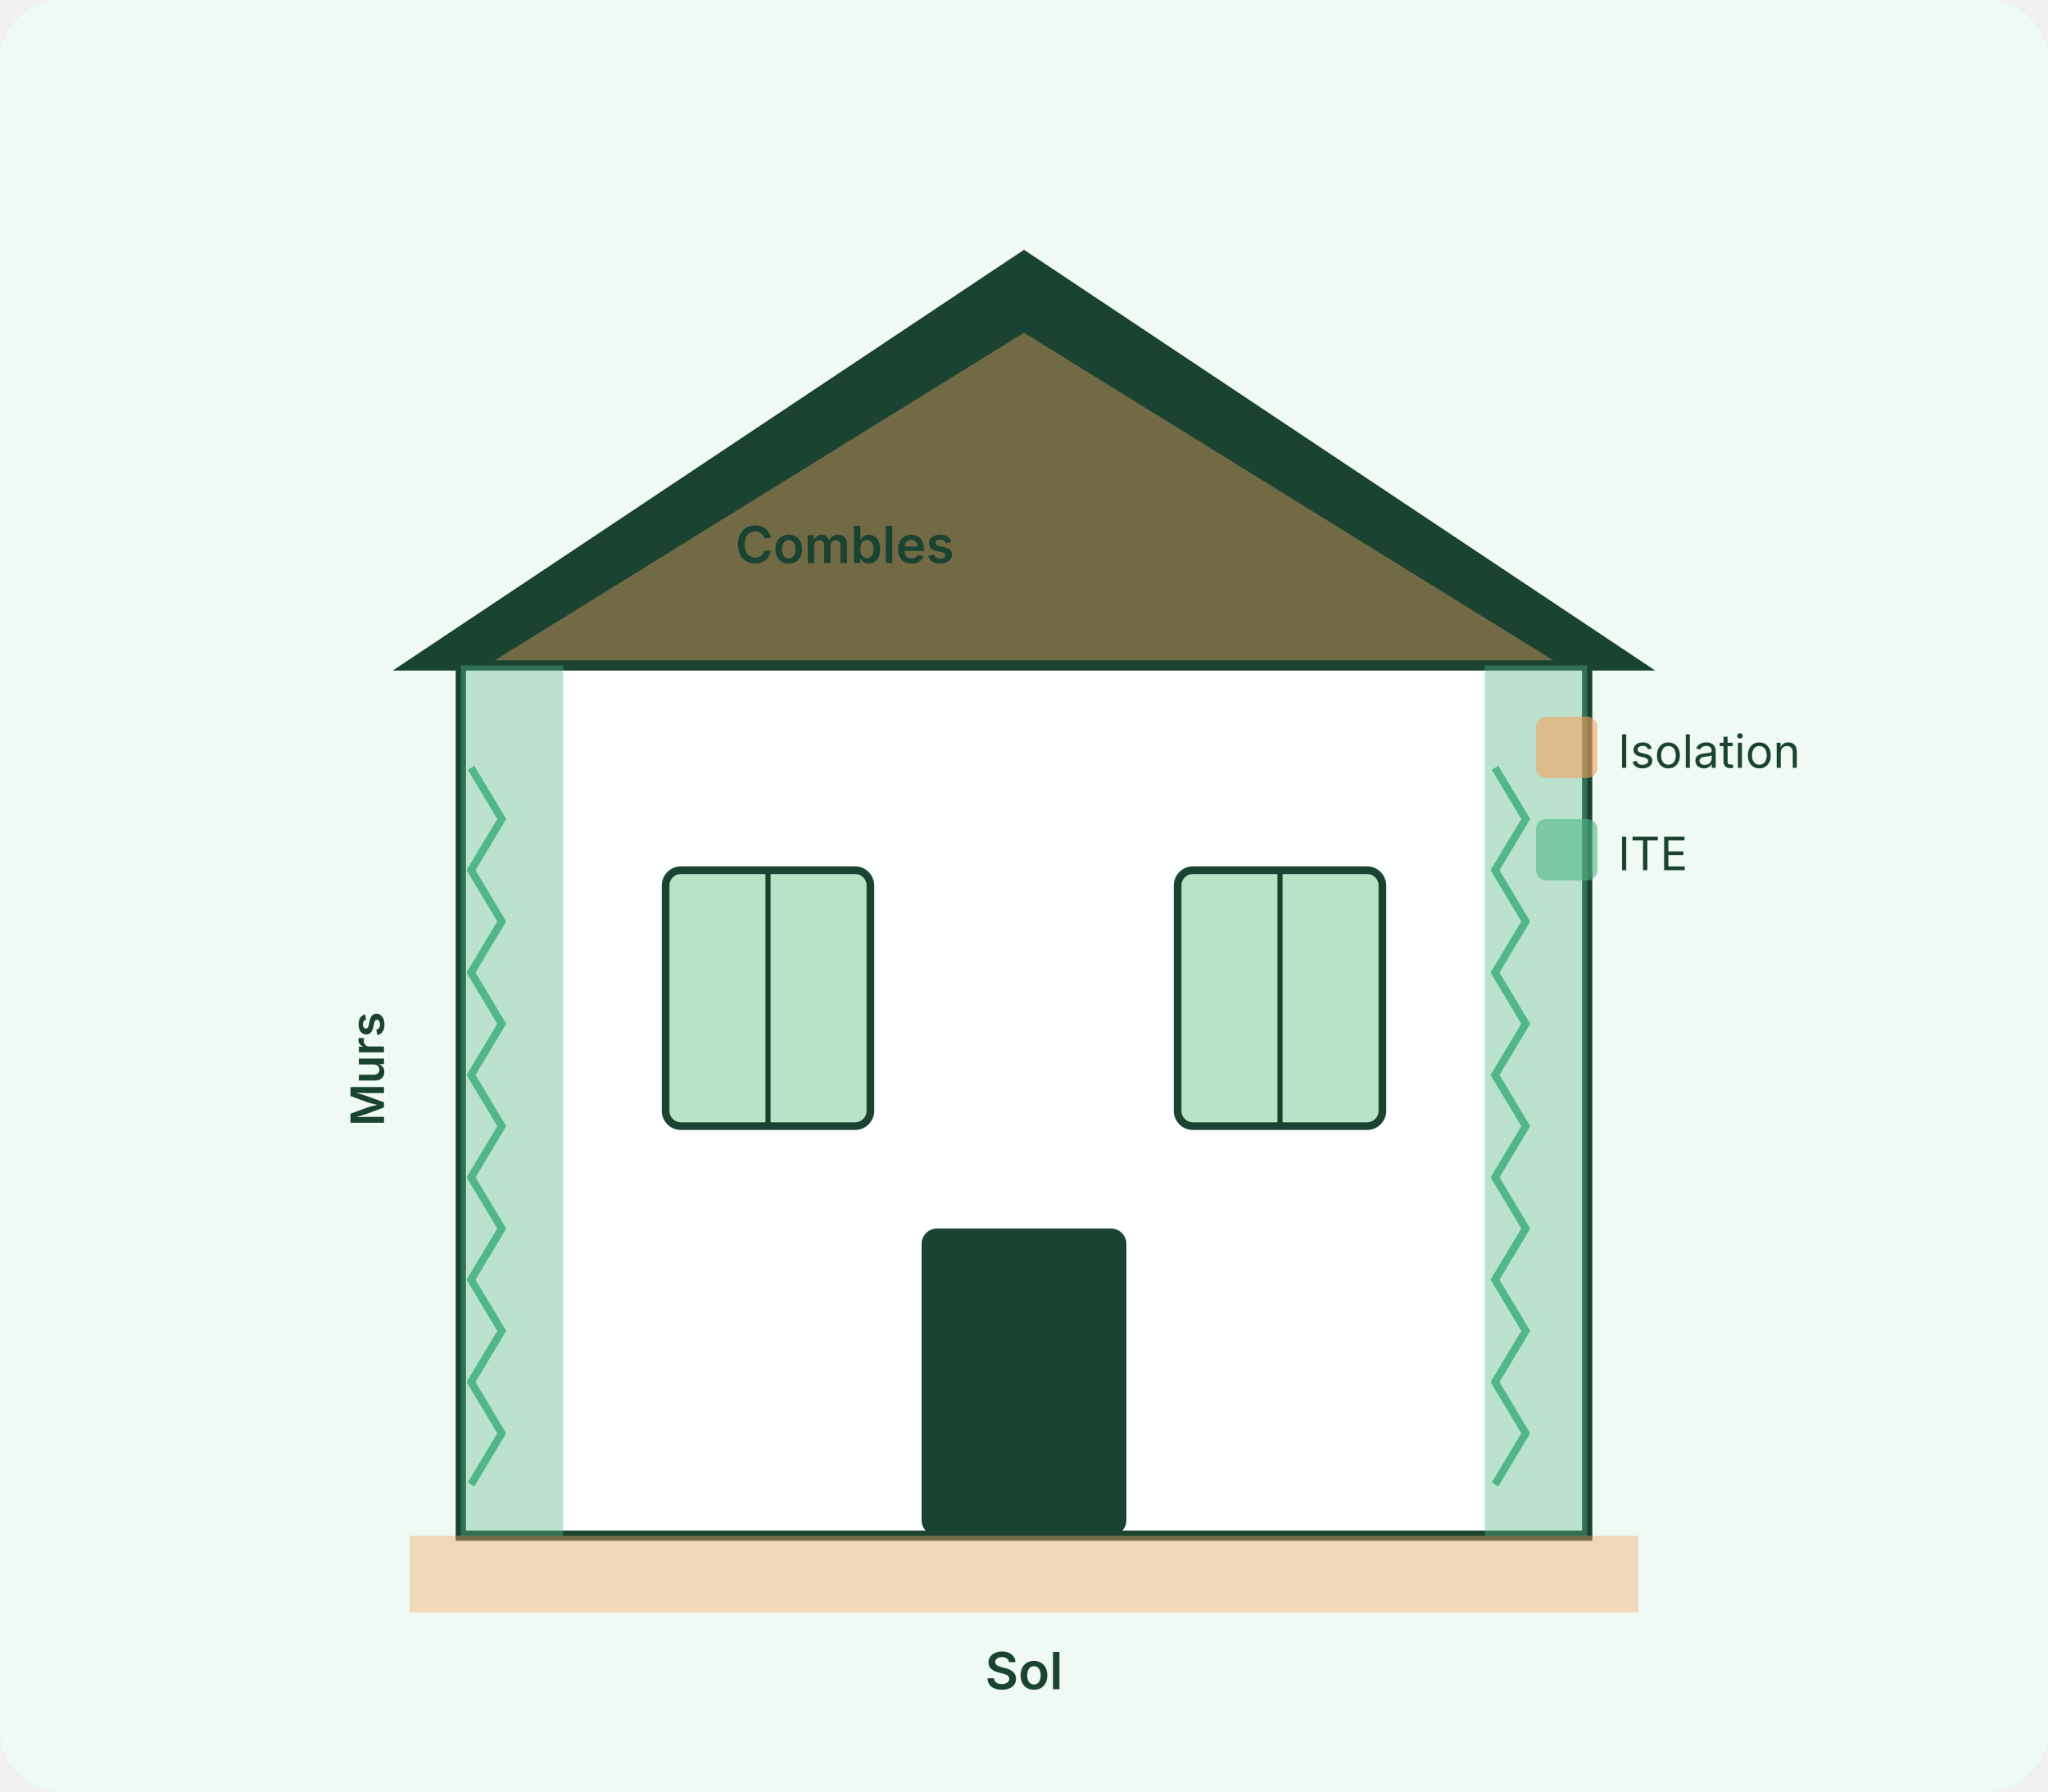
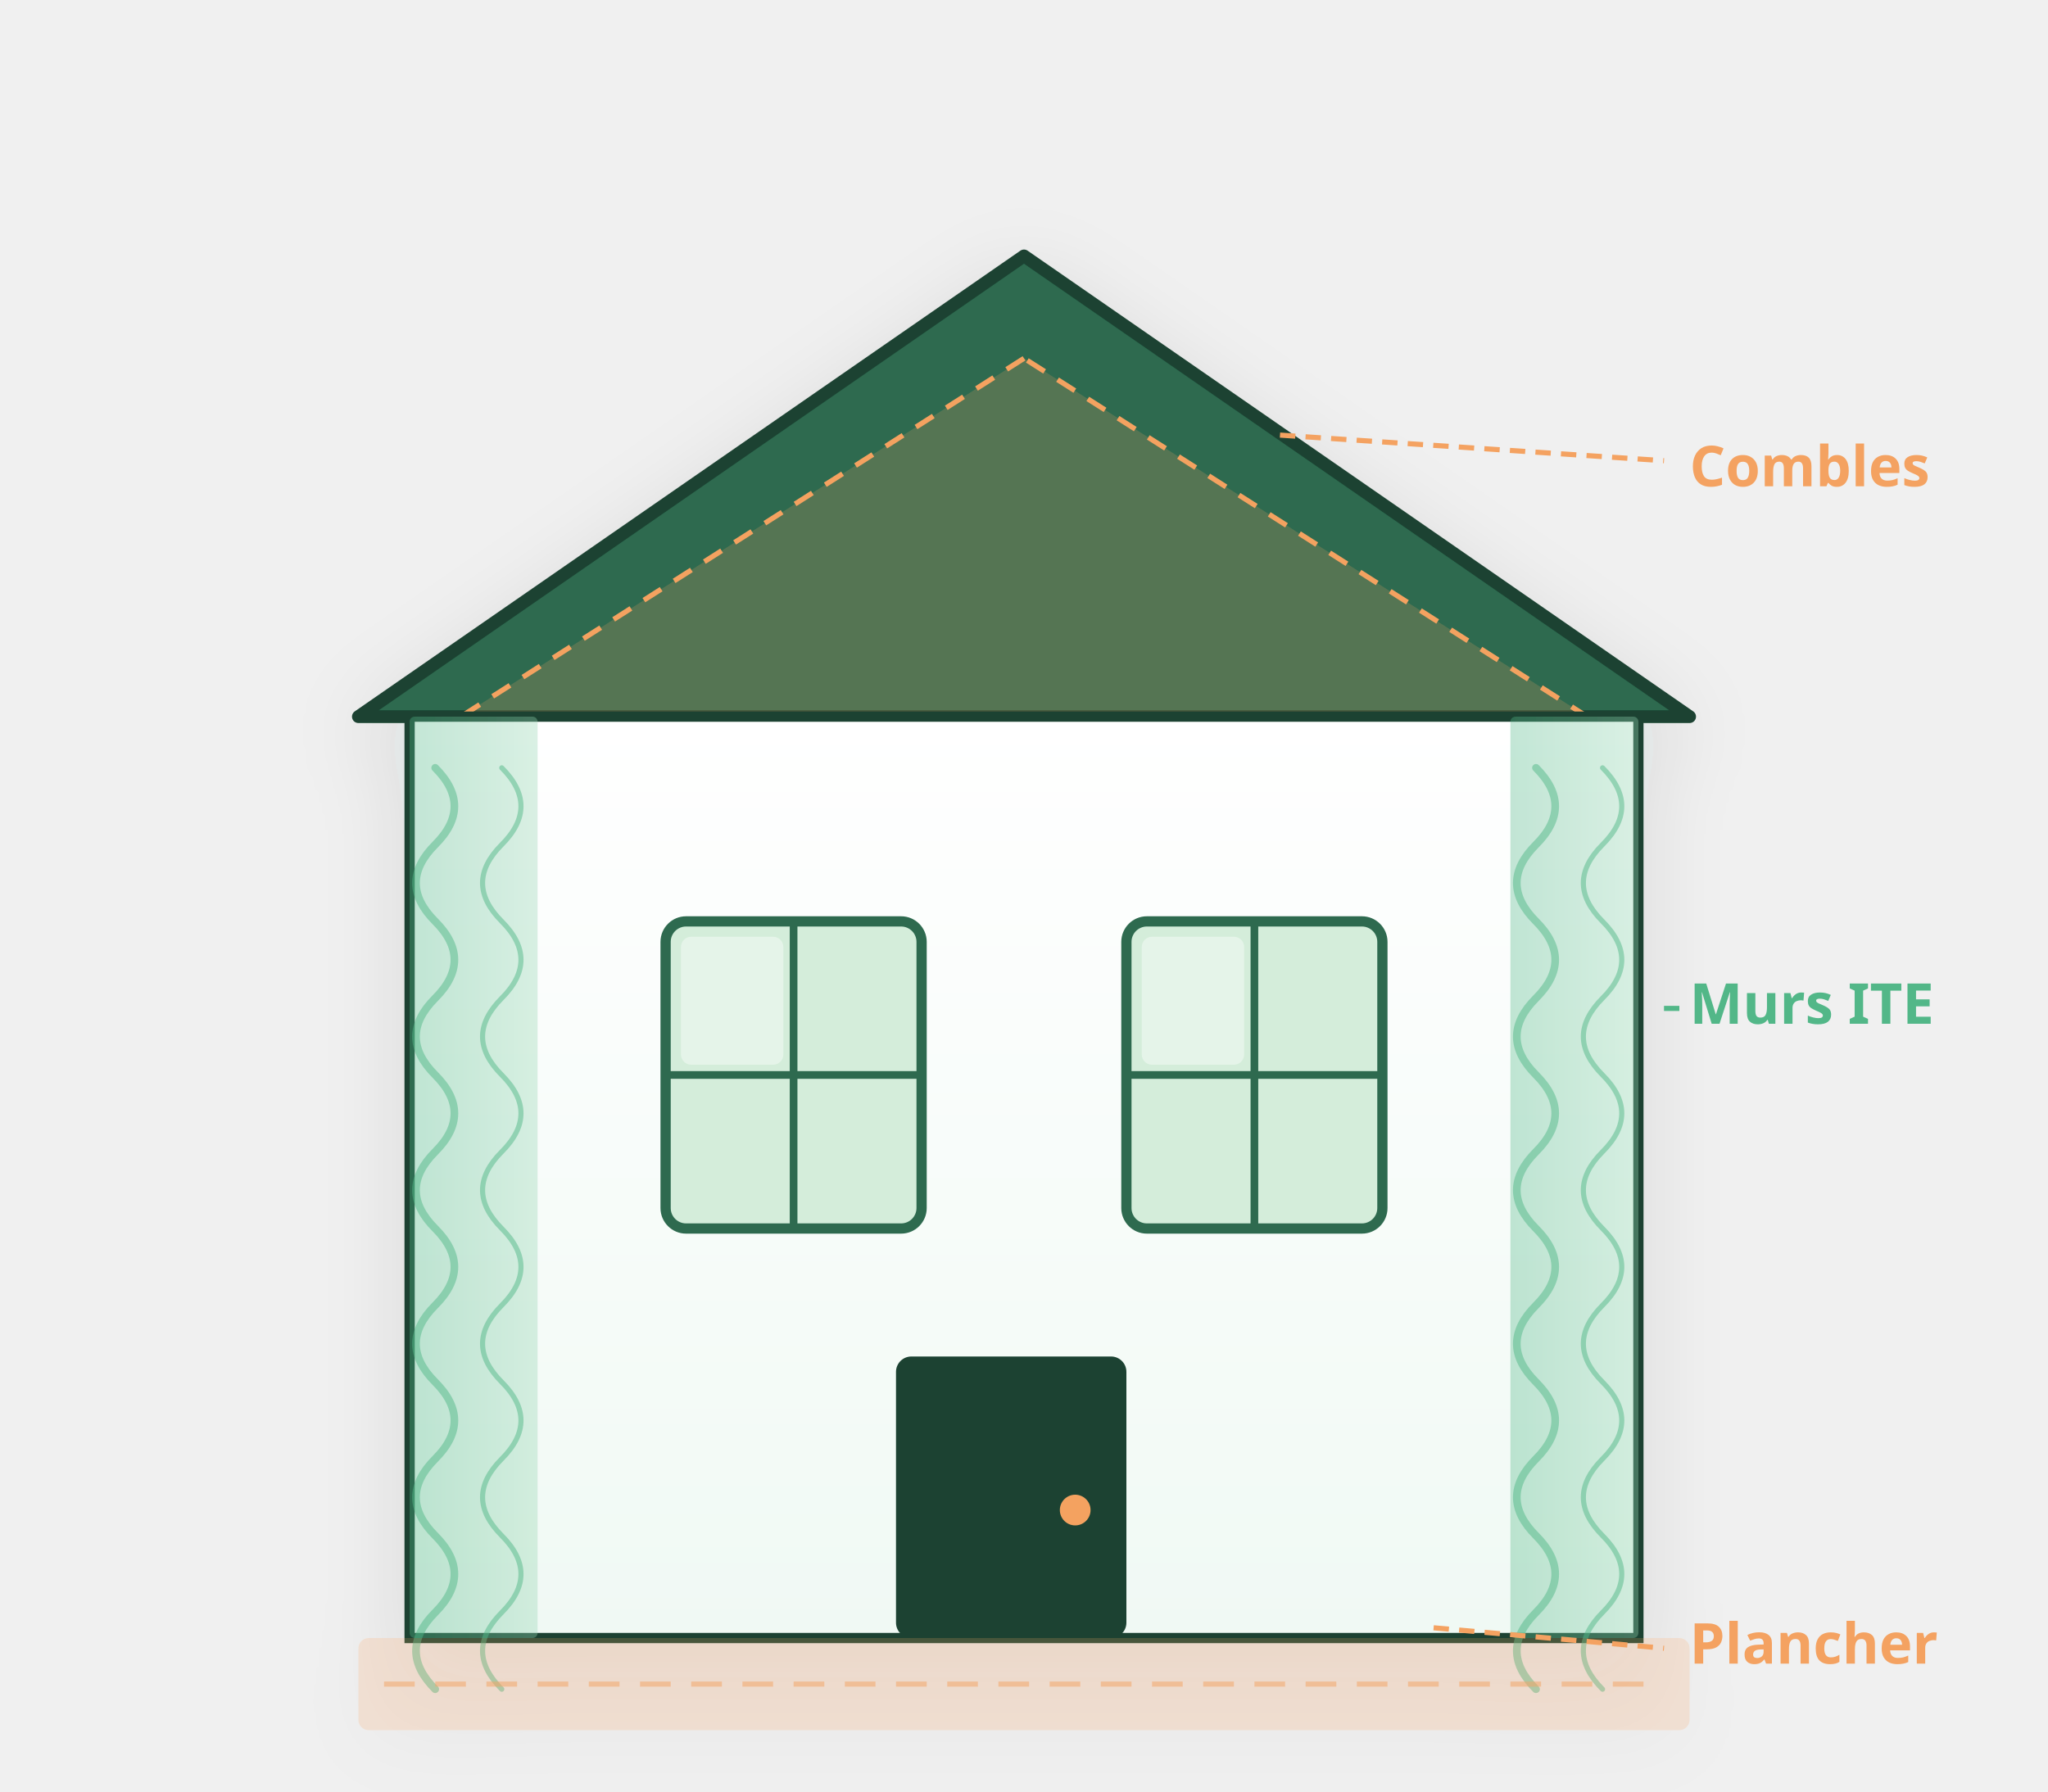
<svg xmlns="http://www.w3.org/2000/svg" viewBox="0 0 400 350" fill="none">
-   <rect width="400" height="350" fill="#F0FAF4" rx="12" />
-   <g transform="translate(60,30)">
-     <path d="M140 20L20 100L260 100Z" fill="#1B4332" stroke="#1B4332" stroke-width="2" />
-     <path d="M140 35L35 100L245 100Z" fill="#F4A261" opacity="0.4" />
-     <text x="105" y="80" font-family="Inter,sans-serif" font-size="10" fill="#1B4332" text-anchor="middle" font-weight="600">Combles</text>
-     <rect x="30" y="100" width="220" height="170" fill="white" stroke="#1B4332" stroke-width="2" />
-     <rect x="30" y="100" width="20" height="170" fill="#52B788" opacity="0.4" />
-     <rect x="230" y="100" width="20" height="170" fill="#52B788" opacity="0.4" />
-     <text x="15" y="190" font-family="Inter,sans-serif" font-size="9" fill="#1B4332" transform="rotate(-90,15,190)" font-weight="600">Murs</text>
-     <rect x="20" y="270" width="240" height="15" fill="#F4A261" opacity="0.4" />
-     <text x="140" y="300" font-family="Inter,sans-serif" font-size="10" fill="#1B4332" text-anchor="middle" font-weight="600">Sol</text>
-     <rect x="70" y="140" width="40" height="50" rx="3" fill="#B7E4C7" stroke="#1B4332" stroke-width="1.5" />
-     <line x1="90" y1="140" x2="90" y2="190" stroke="#1B4332" stroke-width="1" />
-     <rect x="170" y="140" width="40" height="50" rx="3" fill="#B7E4C7" stroke="#1B4332" stroke-width="1.5" />
-     <line x1="190" y1="140" x2="190" y2="190" stroke="#1B4332" stroke-width="1" />
-     <rect x="120" y="210" width="40" height="60" rx="3" fill="#1B4332" />
-     <path d="M32 120L38 130L32 140L38 150L32 160L38 170L32 180L38 190L32 200L38 210L32 220L38 230L32 240L38 250L32 260" stroke="#52B788" stroke-width="1.5" fill="none" />
-     <path d="M232 120L238 130L232 140L238 150L232 160L238 170L232 180L238 190L232 200L238 210L232 220L238 230L232 240L238 250L232 260" stroke="#52B788" stroke-width="1.5" fill="none" />
+   <defs>
+     <linearGradient id="isoWall" x1="0" y1="0" x2="0" y2="1">
+       <stop offset="0%" stop-color="#FFFFFF" />
+       <stop offset="100%" stop-color="#F0F9F4" />
+     </linearGradient>
+     <linearGradient id="isoLayer" x1="0" y1="0" x2="1" y2="0">
+       <stop offset="0%" stop-color="#52B788" />
+       <stop offset="100%" stop-color="#95D5B2" />
+     </linearGradient>
+     <filter id="isoShadow">
+       <feDropShadow dx="0" dy="4" stdDeviation="8" flood-color="#1B4332" flood-opacity="0.1" />
+     </filter>
+   </defs>
+   <g filter="url(#isoShadow)" transform="translate(50,20)">
+     <path d="M150 30L20 120L280 120Z" fill="#2D6A4F" />
+     <path d="M150 30L20 120L280 120Z" fill="none" stroke="#1B4332" stroke-width="2.5" stroke-linejoin="round" />
+     <path d="M150 50L40 120L260 120Z" fill="#F4A261" opacity="0.2" />
+     <path d="M150 50L40 120L260 120Z" fill="none" stroke="#F4A261" stroke-width="1" stroke-dasharray="4 3" />
+     <rect x="30" y="120" width="240" height="180" fill="url(#isoWall)" stroke="#1B4332" stroke-width="2" />
+     <rect x="30" y="120" width="25" height="180" fill="url(#isoLayer)" opacity="0.35" rx="1" />
+     <g opacity="0.5">
+       <path d="M35 130c5 5 5 10 0 15s-5 10 0 15 5 10 0 15 -5 10 0 15 5 10 0 15 -5 10 0 15 5 10 0 15 -5 10 0 15 5 10 0 15 -5 10 0 15 5 10 0 15 -5 10 0 15" stroke="#52B788" stroke-width="1.5" fill="none" stroke-linecap="round" />
+       <path d="M48 130c5 5 5 10 0 15s-5 10 0 15 5 10 0 15 -5 10 0 15 5 10 0 15 -5 10 0 15 5 10 0 15 -5 10 0 15 5 10 0 15 -5 10 0 15 5 10 0 15 -5 10 0 15" stroke="#52B788" stroke-width="1" fill="none" stroke-linecap="round" />
+     </g>
+     <rect x="245" y="120" width="25" height="180" fill="url(#isoLayer)" opacity="0.35" rx="1" />
+     <g opacity="0.5">
+       <path d="M250 130c5 5 5 10 0 15s-5 10 0 15 5 10 0 15 -5 10 0 15 5 10 0 15 -5 10 0 15 5 10 0 15 -5 10 0 15 5 10 0 15 -5 10 0 15 5 10 0 15 -5 10 0 15" stroke="#52B788" stroke-width="1.5" fill="none" stroke-linecap="round" />
+       <path d="M263 130c5 5 5 10 0 15s-5 10 0 15 5 10 0 15 -5 10 0 15 5 10 0 15 -5 10 0 15 5 10 0 15 -5 10 0 15 5 10 0 15 -5 10 0 15 5 10 0 15 -5 10 0 15" stroke="#52B788" stroke-width="1" fill="none" stroke-linecap="round" />
+     </g>
+     <rect x="20" y="300" width="260" height="18" fill="#F4A261" opacity="0.2" rx="2" />
+     <path d="M25 309H275" stroke="#F4A261" stroke-width="1" stroke-dasharray="6 4" opacity="0.5" />
+     <rect x="80" y="160" width="50" height="60" rx="4" fill="#D4EDDA" stroke="#2D6A4F" stroke-width="2" />
+     <line x1="105" y1="160" x2="105" y2="220" stroke="#2D6A4F" stroke-width="1.5" />
+     <line x1="80" y1="190" x2="130" y2="190" stroke="#2D6A4F" stroke-width="1.5" />
+     <rect x="83" y="163" width="20" height="25" rx="2" fill="white" opacity="0.4" />
+     <rect x="170" y="160" width="50" height="60" rx="4" fill="#D4EDDA" stroke="#2D6A4F" stroke-width="2" />
+     <line x1="195" y1="160" x2="195" y2="220" stroke="#2D6A4F" stroke-width="1.5" />
+     <line x1="170" y1="190" x2="220" y2="190" stroke="#2D6A4F" stroke-width="1.5" />
+     <rect x="173" y="163" width="20" height="25" rx="2" fill="white" opacity="0.4" />
+     <rect x="125" y="245" width="45" height="55" rx="3" fill="#1B4332" />
+     <circle cx="160" cy="275" r="3" fill="#F4A261" />
  </g>
-   <g transform="translate(300,140)">
-     <rect x="0" y="0" width="12" height="12" fill="#F4A261" opacity="0.6" rx="2" />
-     <text x="16" y="10" font-family="Inter,sans-serif" font-size="9" fill="#1B4332">Isolation</text>
-     <rect x="0" y="20" width="12" height="12" fill="#52B788" opacity="0.6" rx="2" />
-     <text x="16" y="30" font-family="Inter,sans-serif" font-size="9" fill="#1B4332">ITE</text>
+   <g font-family="Urbanist,sans-serif" font-weight="700" font-size="11">
+     <text x="330" y="95" fill="#F4A261">Combles</text>
+     <line x1="250" y1="85" x2="325" y2="90" stroke="#F4A261" stroke-width="1" stroke-dasharray="3 2" />
+     <text x="330" y="200" fill="#52B788">Murs ITE</text>
+     <line x1="325" y1="197" x2="328" y2="197" stroke="#52B788" stroke-width="1" />
+     <text x="330" y="325" fill="#F4A261">Plancher</text>
+     <line x1="280" y1="318" x2="325" y2="322" stroke="#F4A261" stroke-width="1" stroke-dasharray="3 2" />
  </g>
</svg>
